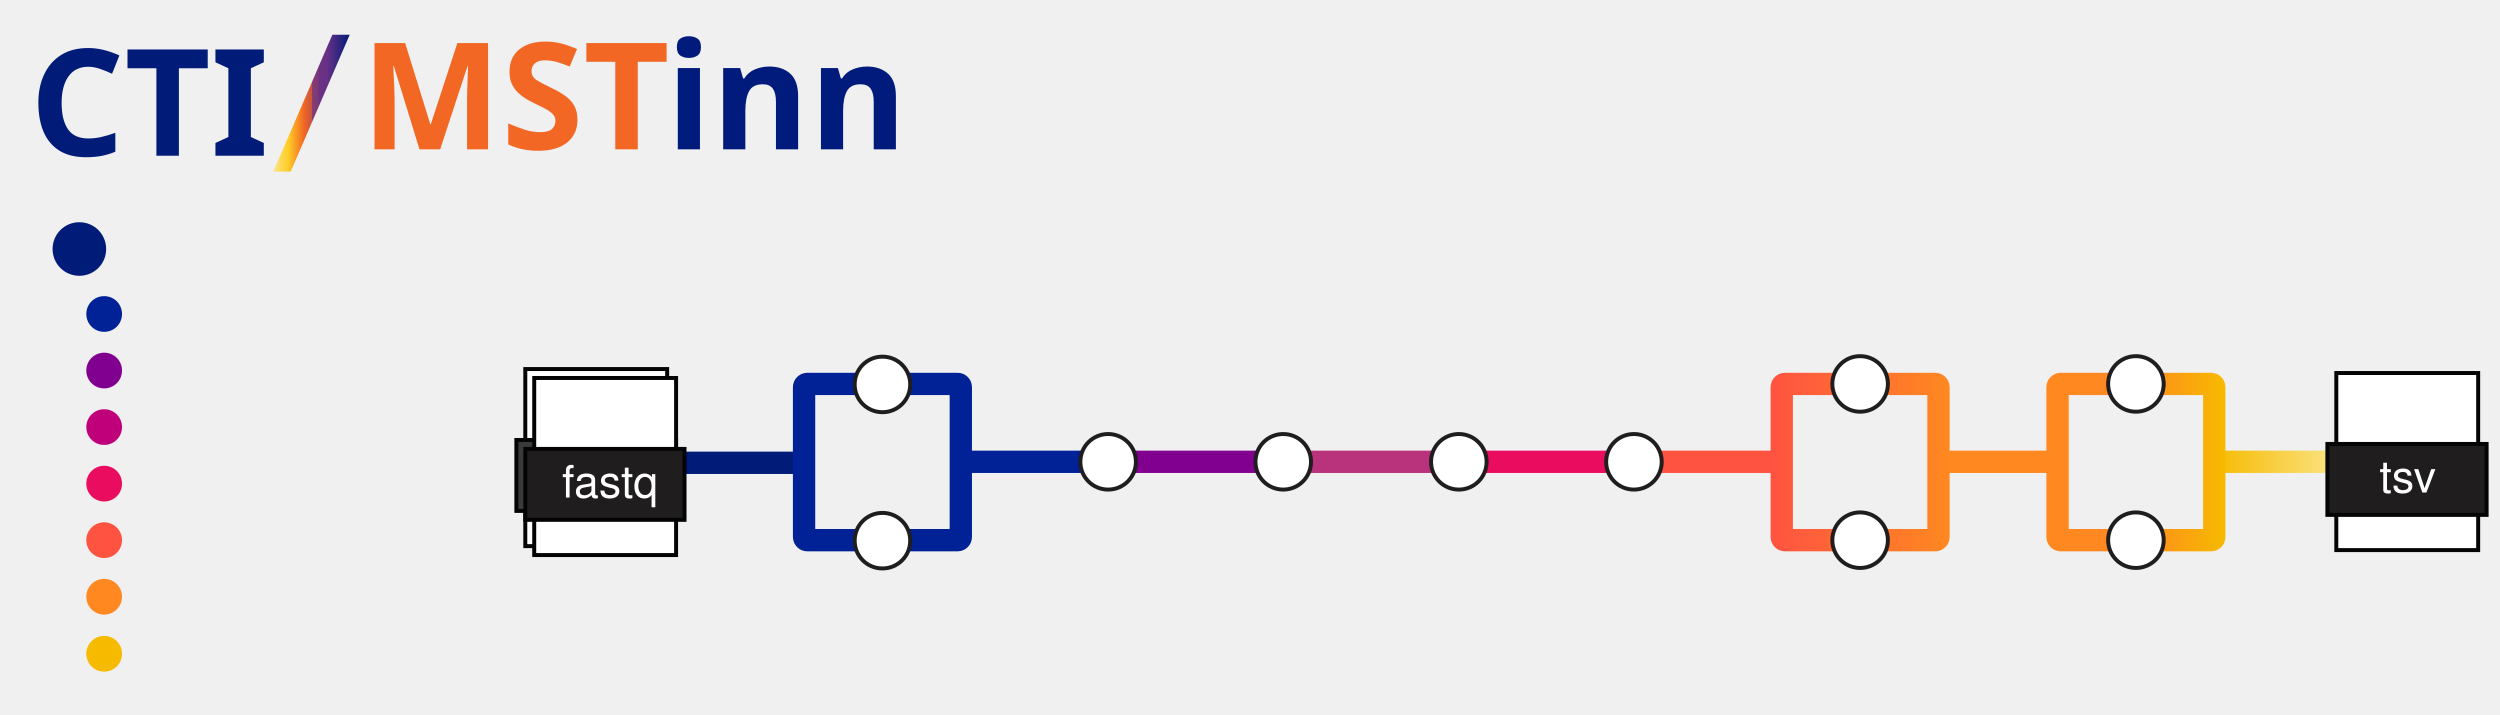
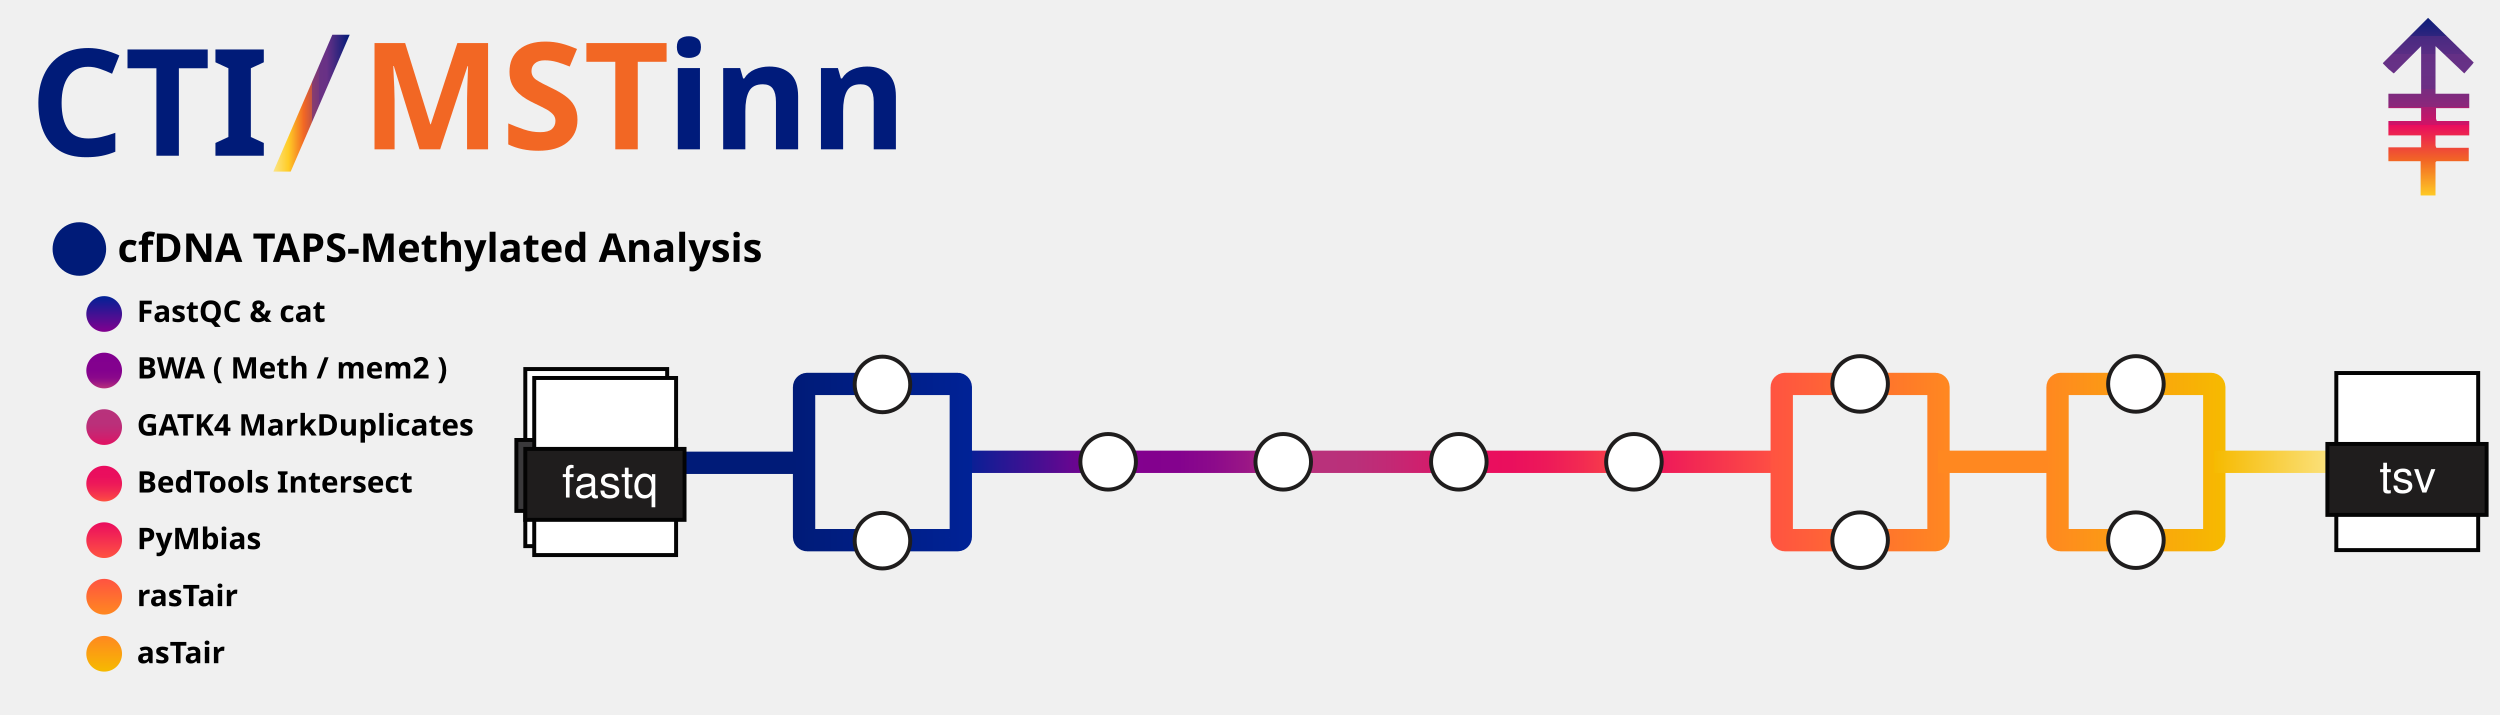
<svg xmlns="http://www.w3.org/2000/svg" id="Layer_1" version="1.1" viewBox="0 0 504 144">
  <defs>
    <style>
      .st0 {
-         fill: #ff8820;
-       }
- 
-       .st1 {
-         fill: #002296;
-       }
- 
-       .st2 {
        stroke: #ff8820;
      }

-       .st2, .st3, .st4, .st5, .st6, .st7, .st8, .st9, .st10, .st11, .st12, .st13, .st14 {
+       .st0, .st1, .st2, .st3, .st4, .st5, .st6, .st7, .st8, .st9, .st10, .st11, .st12, .st13 {
        stroke-miterlimit: 28.4;
      }

-       .st2, .st3, .st5, .st6, .st7, .st8, .st9, .st10, .st11, .st12, .st13, .st14 {
+       .st0, .st2, .st3, .st4, .st5, .st6, .st7, .st8, .st9, .st10, .st11, .st12, .st13 {
        fill: none;
      }

-       .st2, .st3, .st5, .st6, .st9, .st10, .st11, .st12, .st13, .st14 {
+       .st0, .st2, .st3, .st4, .st5, .st6, .st7, .st8, .st9, .st12, .st13 {
        stroke-width: 4.5px;
      }

+       .st14 {
+         fill: url(#linear-gradient9);
+       }
+ 
      .st15 {
-         font-size: 6px;
+         font-size: 8px;
      }

      .st15, .st16, .st17, .st18, .st19, .st20, .st21, .st22, .st23, .st24 {
        isolation: isolate;
      }

-       .st15, .st16, .st19, .st20, .st25, .st23 {
-         fill: #f0f0f0;
-       }
- 
-       .st15, .st19, .st20, .st21, .st22, .st24 {
+       .st15, .st19, .st20, .st21, .st23, .st24 {
        font-family: MavenPro-Bold, 'Maven Pro';
        font-weight: 700;
      }

+       .st25 {
+         fill: url(#linear-gradient13);
+       }
+ 
      .st26 {
-         fill: url(#linear-gradient3);
+         fill: url(#linear-gradient12);
+       }
+ 
+       .st27 {
+         fill: url(#linear-gradient15);
+       }
+ 
+       .st28 {
+         fill: url(#linear-gradient16);
+       }
+ 
+       .st29 {
+         fill: url(#linear-gradient11);
+       }
+ 
+       .st30 {
+         fill: url(#linear-gradient10);
+       }
+ 
+       .st31 {
+         fill: url(#linear-gradient17);
+       }
+ 
+       .st32 {
+         fill: url(#linear-gradient14);
+       }
+ 
+       .st33, .st20 {
+         fill: #001b78;
+       }
+ 
+       .st1 {
+         stroke: #1f1d1d;
+       }
+ 
+       .st1, .st11, .st34, .st35, .st36 {
+         stroke-width: .8px;
+       }
+ 
+       .st1, .st34, .st17 {
+         fill: #fff;
+       }
+ 
+       .st2 {
+         stroke: url(#linear-gradient7);
      }

      .st3 {
-         stroke: #82008f;
-       }
- 
-       .st27, .st21 {
-         fill: #001b78;
+         stroke: url(#linear-gradient3);
      }

      .st4 {
-         stroke: #1f1d1d;
-       }
- 
-       .st4, .st8, .st28, .st29, .st30 {
-         stroke-width: .8px;
-       }
- 
-       .st4, .st28, .st17 {
-         fill: #fff;
+         stroke: url(#linear-gradient5);
      }

      .st5 {
+         stroke: url(#linear-gradient4);
+       }
+ 
+       .st6 {
+         stroke: url(#linear-gradient6);
+       }
+ 
+       .st7 {
+         stroke: url(#linear-gradient8);
+       }
+ 
+       .st8 {
        stroke: url(#linear-gradient2);
      }

-       .st6 {
+       .st9 {
        stroke: url(#linear-gradient1);
      }

-       .st31 {
-         fill: #c0007a;
-       }
- 
-       .st7 {
+       .st10 {
        stroke-width: .7px;
      }

-       .st7, .st8 {
+       .st10, .st11 {
        stroke: #469e4f;
      }

      .st16 {
        font-family: MavenPro-Regular, 'Maven Pro';
      }

-       .st16, .st17, .st19, .st23 {
+       .st16, .st17, .st19, .st22 {
        font-size: 9px;
      }

-       .st28, .st29, .st30 {
+       .st16, .st19, .st37, .st22 {
+         fill: #f0f0f0;
+       }
+ 
+       .st34, .st35, .st36 {
        stroke: #040404;
        stroke-miterlimit: 3;
      }

      .st17 {
        font-family: Helvetica, Helvetica;
      }

-       .st32 {
-         fill: #f6ba00;
-       }
- 
-       .st20 {
-         font-size: 8px;
-       }
- 
-       .st9 {
-         stroke: #b8327c;
-       }
- 
-       .st10 {
+       .st12 {
        stroke: #001b78;
      }

-       .st21, .st22, .st24 {
+       .st20, .st21, .st23 {
        font-size: 30px;
      }

-       .st33 {
-         fill: #82008f;
+       .st21 {
+         fill: #f26724;
      }

      .st22 {
-         fill: #f26724;
-       }
- 
-       .st34 {
-         fill: #ff5341;
-       }
- 
-       .st11 {
-         stroke: #ea0c5f;
-       }
- 
-       .st23 {
        font-family: MavenPro-SemiBold, 'Maven Pro';
        font-weight: 600;
      }

+       .st23 {
+         fill: #001b7b;
+       }
+ 
      .st24 {
-         fill: #001b7b;
-       }
- 
-       .st12 {
-         stroke: #ff5341;
-       }
- 
-       .st29 {
+         font-size: 6px;
+       }
+ 
+       .st35 {
        fill: #1f1d1d;
      }

      .st13 {
-         stroke: #002296;
-       }
- 
-       .st14 {
        stroke: url(#linear-gradient);
      }

-       .st35 {
-         fill: #ea0c5f;
-       }
- 
-       .st30 {
+       .st36 {
        fill: #3a393b;
      }
    </style>
-     <linearGradient id="linear-gradient" x1="446.3" y1="50.9" x2="471.7" y2="50.9" gradientTransform="translate(0 144) scale(1 -1)" gradientUnits="userSpaceOnUse">
+     <linearGradient id="linear-gradient" x1="329.4" y1="52.9" x2="359.2" y2="52.9" gradientTransform="translate(0 146) scale(1 -1)" gradientUnits="userSpaceOnUse">
+       <stop offset="0" stop-color="#ea0c5f" />
+       <stop offset="1" stop-color="#ff5341" />
+     </linearGradient>
+     <linearGradient id="linear-gradient1" x1="356.9" y1="523.2" x2="393" y2="523.2" gradientTransform="translate(0 -430)" gradientUnits="userSpaceOnUse">
+       <stop offset="0" stop-color="#ff5341" />
+       <stop offset="1" stop-color="#ff8820" />
+     </linearGradient>
+     <linearGradient id="linear-gradient2" x1="412.5" y1="523.2" x2="448.6" y2="523.2" gradientTransform="translate(0 -430)" gradientUnits="userSpaceOnUse">
+       <stop offset="0" stop-color="#ff8820" />
+       <stop offset="1" stop-color="#f6ba00" />
+     </linearGradient>
+     <linearGradient id="linear-gradient3" x1="446.3" y1="523.1" x2="471.7" y2="523.1" gradientTransform="translate(0 -430)" gradientUnits="userSpaceOnUse">
      <stop offset="0" stop-color="#f6ba00" />
      <stop offset="1" stop-color="#fbe588" />
    </linearGradient>
-     <linearGradient id="linear-gradient1" x1="412.5" y1="50.8" x2="448.6" y2="50.8" gradientTransform="translate(0 144) scale(1 -1)" gradientUnits="userSpaceOnUse">
-       <stop offset="0" stop-color="#ff8820" />
-       <stop offset=".5" stop-color="#ff8820" />
-       <stop offset="1" stop-color="#f6ba00" />
-     </linearGradient>
-     <linearGradient id="linear-gradient2" x1="356.9" y1="50.8" x2="393" y2="50.8" gradientTransform="translate(0 144) scale(1 -1)" gradientUnits="userSpaceOnUse">
-       <stop offset="0" stop-color="#ff5341" />
-       <stop offset="1" stop-color="#ff8820" />
-     </linearGradient>
-     <linearGradient id="linear-gradient3" x1="55.1" y1="-219.2" x2="70.5" y2="-219.2" gradientTransform="translate(0 240)" gradientUnits="userSpaceOnUse">
+     <linearGradient id="linear-gradient4" x1="294" y1="52.9" x2="329.4" y2="52.9" gradientTransform="translate(0 146) scale(1 -1)" gradientUnits="userSpaceOnUse">
+       <stop offset="0" stop-color="#ea0c5f" />
+       <stop offset=".3" stop-color="#ea0f5d" />
+       <stop offset=".5" stop-color="#ed1959" />
+       <stop offset=".7" stop-color="#f22a52" />
+       <stop offset=".9" stop-color="#f94148" />
+       <stop offset="1" stop-color="#ff5341" />
+     </linearGradient>
+     <linearGradient id="linear-gradient5" x1="258.9" y1="52.9" x2="294.1" y2="52.9" gradientTransform="translate(0 146) scale(1 -1)" gradientUnits="userSpaceOnUse">
+       <stop offset="0" stop-color="#b8327c" />
+       <stop offset=".4" stop-color="#ba307a" />
+       <stop offset=".6" stop-color="#c22975" />
+       <stop offset=".8" stop-color="#d01f6d" />
+       <stop offset="1" stop-color="#e41062" />
+       <stop offset="1" stop-color="#ea0c5f" />
+     </linearGradient>
+     <linearGradient id="linear-gradient6" x1="223.4" y1="52.9" x2="258.8" y2="52.9" gradientTransform="translate(0 146) scale(1 -1)" gradientUnits="userSpaceOnUse">
+       <stop offset="0" stop-color="#82008f" />
+       <stop offset=".4" stop-color="#84028e" />
+       <stop offset=".6" stop-color="#8c0a8b" />
+       <stop offset=".8" stop-color="#9b1786" />
+       <stop offset=".9" stop-color="#af297f" />
+       <stop offset="1" stop-color="#b8327c" />
+     </linearGradient>
+     <linearGradient id="linear-gradient7" x1="193.6" y1="52.9" x2="223.4" y2="52.9" gradientTransform="translate(0 146) scale(1 -1)" gradientUnits="userSpaceOnUse">
+       <stop offset="0" stop-color="#002296" />
+       <stop offset=".4" stop-color="#361393" />
+       <stop offset=".8" stop-color="#6c0590" />
+       <stop offset="1" stop-color="#82008f" />
+     </linearGradient>
+     <linearGradient id="linear-gradient8" x1="159.8" y1="52.8" x2="195.9" y2="52.8" gradientTransform="translate(0 146) scale(1 -1)" gradientUnits="userSpaceOnUse">
+       <stop offset="0" stop-color="#001b78" />
+       <stop offset="1" stop-color="#002296" />
+     </linearGradient>
+     <linearGradient id="linear-gradient9" x1="55.1" y1="151.2" x2="70.5" y2="151.2" gradientTransform="translate(0 172) scale(1 -1)" gradientUnits="userSpaceOnUse">
      <stop offset="0" stop-color="#fff" />
      <stop offset="0" stop-color="#fbe588" />
      <stop offset=".2" stop-color="#ffcc25" />
      <stop offset=".4" stop-color="#f26724" />
      <stop offset=".5" stop-color="#c85641" />
      <stop offset=".5" stop-color="#a5495a" />
      <stop offset=".5" stop-color="#8a3e6d" />
      <stop offset=".6" stop-color="#77367b" />
      <stop offset=".6" stop-color="#6b3283" />
      <stop offset=".7" stop-color="#683186" />
      <stop offset="1" stop-color="#001b78" />
    </linearGradient>
+     <linearGradient id="linear-gradient10" x1="21" y1="74.9" x2="21" y2="67.7" gradientTransform="translate(0 146) scale(1 -1)" gradientUnits="userSpaceOnUse">
+       <stop offset="0" stop-color="#82008f" />
+       <stop offset=".5" stop-color="#83018e" />
+       <stop offset=".7" stop-color="#8a088b" />
+       <stop offset=".8" stop-color="#961287" />
+       <stop offset=".9" stop-color="#a72281" />
+       <stop offset="1" stop-color="#b8327c" />
+     </linearGradient>
+     <linearGradient id="linear-gradient11" x1="21" y1="79.1" x2="21" y2="86.3" gradientTransform="translate(0 146) scale(1 -1)" gradientUnits="userSpaceOnUse">
+       <stop offset="0" stop-color="#82008f" />
+       <stop offset="1" stop-color="#002296" />
+     </linearGradient>
+     <linearGradient id="linear-gradient12" x1="21" y1="63.5" x2="21" y2="56.3" gradientTransform="translate(0 146) scale(1 -1)" gradientUnits="userSpaceOnUse">
+       <stop offset="0" stop-color="#b8327c" />
+       <stop offset=".4" stop-color="#ba307a" />
+       <stop offset=".6" stop-color="#c22975" />
+       <stop offset=".8" stop-color="#d01f6d" />
+       <stop offset="1" stop-color="#e41062" />
+       <stop offset="1" stop-color="#ea0c5f" />
+     </linearGradient>
+     <linearGradient id="linear-gradient13" x1="21" y1="52.1" x2="21" y2="44.9" gradientTransform="translate(0 146) scale(1 -1)" gradientUnits="userSpaceOnUse">
+       <stop offset="0" stop-color="#ea0c5f" />
+       <stop offset=".3" stop-color="#ea0f5d" />
+       <stop offset=".5" stop-color="#ed1959" />
+       <stop offset=".7" stop-color="#f22a52" />
+       <stop offset=".9" stop-color="#f94148" />
+       <stop offset="1" stop-color="#ff5341" />
+     </linearGradient>
+     <linearGradient id="linear-gradient14" x1="21" y1="40.7" x2="21" y2="33.5" gradientTransform="translate(0 146) scale(1 -1)" gradientUnits="userSpaceOnUse">
+       <stop offset="0" stop-color="#ea0c5f" />
+       <stop offset="1" stop-color="#ff5341" />
+     </linearGradient>
+     <linearGradient id="linear-gradient15" x1="21" y1="29.3" x2="21" y2="22.1" gradientTransform="translate(0 146) scale(1 -1)" gradientUnits="userSpaceOnUse">
+       <stop offset="0" stop-color="#ff5341" />
+       <stop offset="1" stop-color="#ff8820" />
+     </linearGradient>
+     <linearGradient id="linear-gradient16" x1="21" y1="17.8" x2="21" y2="10.6" gradientTransform="translate(0 146) scale(1 -1)" gradientUnits="userSpaceOnUse">
+       <stop offset="0" stop-color="#ff8820" />
+       <stop offset="1" stop-color="#f6ba00" />
+     </linearGradient>
+     <linearGradient id="linear-gradient17" x1="489.6" y1="251.6" x2="489.6" y2="215.6" gradientTransform="translate(0 -212)" gradientUnits="userSpaceOnUse">
+       <stop offset="0" stop-color="#fff" />
+       <stop offset="0" stop-color="#fbe588" />
+       <stop offset="0" stop-color="#ffcc25" />
+       <stop offset=".2" stop-color="#f26724" />
+       <stop offset=".4" stop-color="#ea0c5f" />
+       <stop offset=".4" stop-color="#d01366" />
+       <stop offset=".5" stop-color="#ab1d71" />
+       <stop offset=".5" stop-color="#8d267a" />
+       <stop offset=".6" stop-color="#782c80" />
+       <stop offset=".6" stop-color="#6c2f84" />
+       <stop offset=".7" stop-color="#683186" />
+       <stop offset=".8" stop-color="#643085" />
+       <stop offset=".8" stop-color="#592d84" />
+       <stop offset=".9" stop-color="#472a81" />
+       <stop offset=".9" stop-color="#2d247e" />
+       <stop offset="1" stop-color="#0c1d79" />
+       <stop offset="1" stop-color="#001b78" />
+     </linearGradient>
  </defs>
-   <path id="rect1" class="st33" d="M21,71.1h0c2,0,3.6,1.6,3.6,3.6h0c0,2-1.6,3.6-3.6,3.6h0c-2,0-3.6-1.6-3.6-3.6h0c0-2,1.6-3.6,3.6-3.6Z" />
-   <g id="text1" class="st18">
-     <g class="st18">
-       <g class="st18">
-         <g class="st18">
-           <g class="st18">
-             <text class="st15" transform="translate(27.6 76.3)">
-               <tspan x="0" y="0">BWA ( Meth / mem2 )</tspan>
-             </text>
-           </g>
-         </g>
-       </g>
-     </g>
-   </g>
-   <path id="rect2" class="st1" d="M21,59.7h0c2,0,3.6,1.6,3.6,3.6h0c0,2-1.6,3.6-3.6,3.6h0c-2,0-3.6-1.6-3.6-3.6h0c0-2,1.6-3.6,3.6-3.6Z" />
-   <g id="text2" class="st18">
-     <g class="st18">
-       <g class="st18">
-         <g class="st18">
-           <g class="st18">
-             <text class="st15" transform="translate(27.6 64.9)">
-               <tspan x="0" y="0">FastQC &amp; cat</tspan>
-             </text>
-           </g>
-         </g>
-       </g>
-     </g>
-   </g>
-   <path id="rect3" class="st27" d="M16,44.8h0c3,0,5.4,2.4,5.4,5.4h0c0,3-2.4,5.4-5.4,5.4h0c-3,0-5.4-2.4-5.4-5.4h0c0-3,2.4-5.4,5.4-5.4Z" />
-   <g id="text3" class="st18">
-     <g class="st18">
-       <g class="st18">
-         <g class="st18">
-           <g class="st18">
-             <text class="st20" transform="translate(23.7 52.8)">
-               <tspan x="0" y="0">cfDNA TAPS-Methylated Analysis</tspan>
-             </text>
-           </g>
-         </g>
-       </g>
-     </g>
-   </g>
-   <path id="rect4" class="st31" d="M21,82.5h0c2,0,3.6,1.6,3.6,3.6h0c0,2-1.6,3.6-3.6,3.6h0c-2,0-3.6-1.6-3.6-3.6h0c0-2,1.6-3.6,3.6-3.6Z" />
-   <g id="text4" class="st18">
-     <g class="st18">
-       <g class="st18">
-         <g class="st18">
-           <g class="st18">
-             <text class="st15" transform="translate(27.6 133.7)">
-               <tspan x="0" y="0">asTair</tspan>
-             </text>
-           </g>
-         </g>
-       </g>
-     </g>
-   </g>
-   <path id="rect5" class="st35" d="M21,93.9h0c2,0,3.6,1.6,3.6,3.6h0c0,2-1.6,3.6-3.6,3.6h0c-2,0-3.6-1.6-3.6-3.6h0c0-2,1.6-3.6,3.6-3.6Z" />
-   <g id="text5" class="st18">
-     <g class="st18">
-       <g class="st18">
-         <g class="st18">
-           <g class="st18">
-             <text class="st15" transform="translate(27.6 122.2)">
-               <tspan x="0" y="0">rasTair</tspan>
-             </text>
-           </g>
-         </g>
-       </g>
-     </g>
-   </g>
-   <path id="rect6" class="st34" d="M21,105.3h0c2,0,3.6,1.6,3.6,3.6h0c0,2-1.6,3.6-3.6,3.6h0c-2,0-3.6-1.6-3.6-3.6h0c0-2,1.6-3.6,3.6-3.6Z" />
-   <path id="rect7" class="st0" d="M21,116.7h0c2,0,3.6,1.6,3.6,3.6h0c0,2-1.6,3.6-3.6,3.6h0c-2,0-3.6-1.6-3.6-3.6h0c0-2,1.6-3.6,3.6-3.6Z" />
-   <path id="rect8" class="st32" d="M21,128.2h0c2,0,3.6,1.6,3.6,3.6h0c0,2-1.6,3.6-3.6,3.6h0c-2,0-3.6-1.6-3.6-3.6h0c0-2,1.6-3.6,3.6-3.6h0Z" />
-   <g id="text8" class="st18">
-     <g class="st18">
-       <g class="st18">
-         <g class="st18">
-           <g class="st18">
-             <text class="st15" transform="translate(27.6 110.7)">
-               <tspan x="0" y="0">PyMbias</tspan>
-             </text>
-           </g>
-         </g>
-       </g>
-     </g>
-   </g>
-   <g id="text9" class="st18">
-     <g class="st18">
-       <g class="st18">
-         <g class="st18">
-           <g class="st18">
-             <text class="st15" transform="translate(27.6 99.3)">
-               <tspan x="0" y="0">BedTools Intersect</tspan>
-             </text>
-           </g>
-         </g>
-       </g>
-     </g>
-   </g>
-   <g id="text10" class="st18">
-     <g class="st18">
-       <g class="st18">
-         <g class="st18">
-           <g class="st18">
-             <text class="st15" transform="translate(27.6 87.8)">
-               <tspan x="0" y="0">GATK4 MarkDuplicates</tspan>
-             </text>
-           </g>
-         </g>
-       </g>
-     </g>
-   </g>
-   <path id="path1-5" class="st7" d="M470.5,92.6h-24v14.6h-31.6v-14.7h-24.1v14.8h-31.6v-14.8h-165.5v14.7h-31.6s0-14.8,0-14.7h-23.8" />
-   <path id="path1" class="st8" d="M470.5,92.6h-24v-15.5h-31.6v15.5h-24.1v-15.6h-31.6v15.5h-165.5v-15.5h-31.6s0,15.7,0,15.5h-23.8" />
-   <path id="path2" class="st13" d="M223.4,93.1h-29.8,29.8Z" />
-   <path id="path3" class="st11" d="M329.4,93.1h-35.4,35.4Z" />
-   <path id="path4" class="st12" d="M359.2,93.1h-29.8,29.8Z" />
-   <path id="path5" class="st2" d="M414.8,93.1h-24.1,24.1Z" />
-   <path id="path6" class="st10" d="M162.2,93.3h-25.9,25.9Z" />
-   <path id="path7" class="st3" d="M258.8,93.1h-35.4,35.4Z" />
-   <path id="path8" class="st13" d="M162.7,77.4h30.4c.3,0,.6.3.6.6v30.3c0,.3-.3.6-.6.6h-30.4c-.3,0-.6-.3-.6-.6v-30.3c0-.3.3-.6.6-.6Z" />
-   <path id="path9" class="st14" d="M471.7,93.1h-25.4,25.4Z" />
-   <path id="path10" class="st6" d="M415.4,77.4h30.4c.3,0,.6.3.6.6v30.3c0,.3-.3.6-.6.6h-30.4c-.3,0-.6-.3-.6-.6v-30.3c0-.3.3-.6.6-.6h0Z" />
+   <path id="path1-5" class="st10" d="M470.5,92.6h-24v14.6h-31.6v-14.7h-24.1v14.8h-31.6v-14.8h-165.5v14.7h-31.6s0-14.8,0-14.7h-23.8" />
+   <path id="path1" class="st11" d="M470.5,92.6h-24v-15.5h-31.6v15.5h-24.1v-15.6h-31.6v15.5h-165.5v-15.5h-31.6s0,15.7,0,15.5h-23.8" />
+   <path id="path4" class="st13" d="M359.2,93.1h-29.8,29.8Z" />
+   <path id="path27" class="st9" d="M359.8,77.4h30.4c.3,0,.6.3.6.6v30.3c0,.3-.3.6-.6.6h-30.4c-.3,0-.6-.3-.6-.6v-30.3c0-.3.3-.6.6-.6h0Z" />
+   <path id="path5" class="st0" d="M414.8,93.1h-24.1,24.1Z" />
+   <path id="path10" class="st8" d="M415.4,77.4h30.4c.3,0,.6.3.6.6v30.3c0,.3-.3.6-.6.6h-30.4c-.3,0-.6-.3-.6-.6v-30.3c0-.3.3-.6.6-.6h0Z" />
+   <path id="path9" class="st3" d="M471.7,93.1h-25.4,25.4Z" />
+   <path id="path3" class="st5" d="M329.4,93.1h-35.4,35.4Z" />
+   <path id="path42" class="st4" d="M294.1,93.1h-35.2,35.2Z" />
+   <path id="path7" class="st6" d="M258.8,93.1h-35.4,35.4Z" />
+   <path id="path2" class="st2" d="M223.4,93.1h-29.8,29.8Z" />
+   <path id="path6" class="st12" d="M162.2,93.3h-25.9,25.9Z" />
+   <path id="path8" class="st7" d="M162.7,77.4h30.4c.3,0,.6.3.6.6v30.3c0,.3-.3.6-.6.6h-30.4c-.3,0-.6-.3-.6-.6v-30.3c0-.3.3-.6.6-.6Z" />
  <g id="text10-2" class="st18">
    <g id="g2" class="st18">
      <g id="text1-3" class="st18">
        <g class="st18">
          <g class="st18">
            <g class="st18">
              <g class="st18">
-                 <text class="st23" transform="translate(162.8 65.6)">
-                   <tspan x="0" y="0">FastQC</tspan>
-                 </text>
+                 <g class="st18">
+                   <g class="st18">
+                     <g class="st18">
+                       <text class="st22" transform="translate(162.8 65.6)">
+                         <tspan x="0" y="0">FastQC</tspan>
+                       </text>
+                     </g>
+                   </g>
+                 </g>
              </g>
            </g>
          </g>
        </g>
      </g>
    </g>
  </g>
  <g id="text14" class="st18">
    <g id="g3" class="st18">
      <g id="text2-9" class="st18">
        <g class="st18">
          <g class="st18">
            <g class="st18">
              <g class="st18">
-                 <text class="st23" transform="translate(274.7 69.8)">
-                   <tspan x="0" y="0">BedTools</tspan>
-                 </text>
+                 <g class="st18">
+                   <g class="st18">
+                     <g class="st18">
+                       <text class="st22" transform="translate(274.7 69.8)">
+                         <tspan x="0" y="0">BedTools</tspan>
+                       </text>
+                     </g>
+                   </g>
+                 </g>
              </g>
            </g>
          </g>
        </g>
      </g>
    </g>
    <g id="g4" class="st18">
      <g id="text3-0" class="st18">
        <g class="st18">
          <g class="st18">
            <g class="st18">
              <g class="st18">
-                 <text class="st16" transform="translate(276.3 80.6)">
-                   <tspan x="0" y="0">intersect</tspan>
-                 </text>
+                 <g class="st18">
+                   <g class="st18">
+                     <g class="st18">
+                       <text class="st16" transform="translate(276.3 80.6)">
+                         <tspan x="0" y="0">intersect</tspan>
+                       </text>
+                     </g>
+                   </g>
+                 </g>
              </g>
            </g>
          </g>
        </g>
      </g>
    </g>
  </g>
  <g id="text19" class="st18">
    <g id="g7" class="st18">
      <g id="text6" class="st18">
        <g class="st18">
          <g class="st18">
            <g class="st18">
              <g class="st18">
-                 <text class="st23" transform="translate(360.1 65.6)">
-                   <tspan x="0" y="0">rasTair</tspan>
-                 </text>
+                 <g class="st18">
+                   <g class="st18">
+                     <g class="st18">
+                       <text class="st22" transform="translate(360.1 65.6)">
+                         <tspan x="0" y="0">rasTair</tspan>
+                       </text>
+                     </g>
+                   </g>
+                 </g>
              </g>
            </g>
          </g>
        </g>
      </g>
    </g>
  </g>
  <g id="text20" class="st18">
    <g id="g8" class="st18">
      <g id="text7" class="st18">
        <g class="st18">
          <g class="st18">
            <g class="st18">
              <g class="st18">
-                 <text class="st23" transform="translate(171.3 125.4)">
-                   <tspan x="0" y="0">cat</tspan>
-                 </text>
-               </g>
-             </g>
-           </g>
-         </g>
-       </g>
-     </g>
-   </g>
-   <g id="g24">
-     <g id="g23">
-       <rect id="rect20" class="st28" x="105.9" y="74.4" width="28.6" height="35.7" />
-       <rect id="rect21" class="st30" x="104.1" y="88.7" width="32.2" height="14.3" />
-       <rect id="rect22" class="st28" x="107.7" y="76.2" width="28.6" height="35.7" />
-       <rect id="rect23" class="st29" x="105.9" y="90.5" width="32.1" height="14.3" />
-     </g>
-     <g id="text23" class="st18">
-       <g id="g9" class="st18">
-         <g id="text8-9" class="st18">
-           <g class="st18">
-             <g class="st18">
-               <g class="st18">
-                 <g class="st18">
-                   <text class="st17" transform="translate(113.3 100.3)">
-                     <tspan x="0" y="0">fastq</tspan>
-                   </text>
-                 </g>
-               </g>
-             </g>
-           </g>
-         </g>
-       </g>
-     </g>
-   </g>
-   <path id="path27" class="st5" d="M359.8,77.4h30.4c.3,0,.6.3.6.6v30.3c0,.3-.3.6-.6.6h-30.4c-.3,0-.6-.3-.6-.6v-30.3c0-.3.3-.6.6-.6h0Z" />
+                 <g class="st18">
+                   <g class="st18">
+                     <g class="st18">
+                       <text class="st22" transform="translate(171.3 125.4)">
+                         <tspan x="0" y="0">cat</tspan>
+                       </text>
+                     </g>
+                   </g>
+                 </g>
+               </g>
+             </g>
+           </g>
+         </g>
+       </g>
+     </g>
+   </g>
  <g id="text32" class="st18">
    <g id="g10" class="st18">
      <g id="text9-6" class="st18">
        <g class="st18">
          <g class="st18">
            <g class="st18">
              <g class="st18">
-                 <text class="st23" transform="translate(360.1 125.4)">
-                   <tspan x="0" y="0">rasTair</tspan>
-                 </text>
+                 <g class="st18">
+                   <g class="st18">
+                     <g class="st18">
+                       <text class="st22" transform="translate(360.1 125.4)">
+                         <tspan x="0" y="0">rasTair</tspan>
+                       </text>
+                     </g>
+                   </g>
+                 </g>
              </g>
            </g>
          </g>
        </g>
      </g>
    </g>
    <g id="g11" class="st18">
      <g id="text11" class="st18">
        <g class="st18">
          <g class="st18">
            <g class="st18">
              <g class="st18">
-                 <text class="st16" transform="translate(357.2 136.2)">
-                   <tspan x="0" y="0">intersect</tspan>
-                 </text>
+                 <g class="st18">
+                   <g class="st18">
+                     <g class="st18">
+                       <text class="st16" transform="translate(357.2 136.2)">
+                         <tspan x="0" y="0">intersect</tspan>
+                       </text>
+                     </g>
+                   </g>
+                 </g>
              </g>
            </g>
          </g>
        </g>
      </g>
    </g>
  </g>
  <g id="text33" class="st18">
    <g id="g12" class="st18">
      <g id="text12" class="st18">
        <g class="st18">
          <g class="st18">
            <g class="st18">
              <g class="st18">
-                 <text class="st23" transform="translate(417.6 65.6)">
-                   <tspan x="0" y="0">asTair</tspan>
-                 </text>
+                 <g class="st18">
+                   <g class="st18">
+                     <g class="st18">
+                       <text class="st22" transform="translate(417.6 65.6)">
+                         <tspan x="0" y="0">asTair</tspan>
+                       </text>
+                     </g>
+                   </g>
+                 </g>
              </g>
            </g>
          </g>
        </g>
      </g>
    </g>
  </g>
  <g id="text37" class="st18">
    <g id="g13" class="st18">
      <g id="text13" class="st18">
        <g class="st18">
          <g class="st18">
            <g class="st18">
              <g class="st18">
-                 <text class="st23" transform="translate(417.6 125.4)">
-                   <tspan x="0" y="0">asTair</tspan>
-                 </text>
+                 <g class="st18">
+                   <g class="st18">
+                     <g class="st18">
+                       <text class="st22" transform="translate(417.6 125.4)">
+                         <tspan x="0" y="0">asTair</tspan>
+                       </text>
+                     </g>
+                   </g>
+                 </g>
              </g>
            </g>
          </g>
        </g>
      </g>
    </g>
    <g id="g15" class="st18">
      <g id="text15" class="st18">
        <g class="st18">
          <g class="st18">
            <g class="st18">
              <g class="st18">
-                 <text class="st16" transform="translate(412.8 136.2)">
-                   <tspan x="0" y="0">intersect</tspan>
-                 </text>
-               </g>
-             </g>
-           </g>
-         </g>
-       </g>
-     </g>
-   </g>
-   <g>
-     <rect id="rect39" class="st28" x="471" y="75.2" width="28.6" height="35.7" />
-     <rect id="rect40" class="st29" x="469.2" y="89.5" width="32.1" height="14.3" />
-     <g id="text40" class="st18">
-       <g id="g16" class="st18">
-         <g id="text16" class="st18">
-           <g class="st18">
-             <g class="st18">
-               <g class="st18">
-                 <g class="st18">
-                   <text class="st17" transform="translate(479.7 99.3)">
-                     <tspan x="0" y="0">tsv</tspan>
-                   </text>
+                 <g class="st18">
+                   <g class="st18">
+                     <g class="st18">
+                       <text class="st16" transform="translate(412.8 136.2)">
+                         <tspan x="0" y="0">intersect</tspan>
+                       </text>
+                     </g>
+                   </g>
                </g>
              </g>
            </g>
          </g>
        </g>
      </g>
    </g>
  </g>
  <g id="text42" class="st18">
    <g id="g17" class="st18">
      <g id="text17" class="st18">
        <g class="st18">
          <g class="st18">
            <g class="st18">
              <g class="st18">
-                 <text class="st23" transform="translate(311.6 114.5)">
-                   <tspan x="0" y="0">PyMbias</tspan>
-                 </text>
-               </g>
-             </g>
-           </g>
-         </g>
-       </g>
-     </g>
-   </g>
-   <path id="path42" class="st9" d="M294.1,93.1h-35.2,35.2Z" />
+                 <g class="st18">
+                   <g class="st18">
+                     <g class="st18">
+                       <text class="st22" transform="translate(311.6 114.5)">
+                         <tspan x="0" y="0">PyMbias</tspan>
+                       </text>
+                     </g>
+                   </g>
+                 </g>
+               </g>
+             </g>
+           </g>
+         </g>
+       </g>
+     </g>
+   </g>
  <g id="text47" class="st18">
    <g id="g21" class="st18">
      <g id="text21" class="st18">
        <g class="st18">
          <g class="st18">
            <g class="st18">
              <g class="st18">
-                 <text class="st23" transform="translate(244.3 114.5)">
-                   <tspan x="0" y="0">GATK4</tspan>
-                 </text>
+                 <g class="st18">
+                   <g class="st18">
+                     <g class="st18">
+                       <text class="st22" transform="translate(244.3 114.5)">
+                         <tspan x="0" y="0">GATK4</tspan>
+                       </text>
+                     </g>
+                   </g>
+                 </g>
              </g>
            </g>
          </g>
        </g>
      </g>
    </g>
    <g id="g22" class="st18">
      <g id="text22" class="st18">
        <g class="st18">
          <g class="st18">
            <g class="st18">
              <g class="st18">
-                 <text class="st16" transform="translate(227.7 125.3)">
-                   <tspan x="0" y="0">MarkDuplicates</tspan>
-                 </text>
-               </g>
-             </g>
-           </g>
-         </g>
-       </g>
-     </g>
-   </g>
-   <circle id="circle61" class="st25" cx=".2" cy=".9" r="3.4">
+                 <g class="st18">
+                   <g class="st18">
+                     <g class="st18">
+                       <text class="st16" transform="translate(227.7 125.3)">
+                         <tspan x="0" y="0">MarkDuplicates</tspan>
+                       </text>
+                     </g>
+                   </g>
+                 </g>
+               </g>
+             </g>
+           </g>
+         </g>
+       </g>
+     </g>
+   </g>
+   <circle id="circle61" class="st37" cx=".2" cy=".9" r="3.4">
    <animateMotion accumulate="none" additive="replace" begin="0s" calcMode="paced" dur="10s" fill="remove" keyPoints="1;0" keyTimes="0;1" repeatCount="indefinite" restart="always">
      <mpath href="#path1" />
    </animateMotion>
  </circle>
-   <circle id="circle62" class="st25" cx=".2" cy=".9" r="3.4">
+   <circle id="circle62" class="st37" cx=".2" cy=".9" r="3.4">
    <animateMotion accumulate="none" additive="replace" begin="0s" calcMode="paced" dur="10s" fill="remove" keyPoints="1;0" keyTimes="0;1" repeatCount="indefinite" restart="always">
      <mpath href="#path1-5" />
    </animateMotion>
  </circle>
  <g id="g6" class="st18">
    <g id="text4-6" class="st18">
      <g class="st18">
        <g class="st18">
          <g class="st18">
            <g class="st18">
-               <text class="st19" transform="translate(212.8 80.3)">
-                 <tspan x="0" y="0">BWA</tspan>
-               </text>
+               <g class="st18">
+                 <g class="st18">
+                   <g class="st18">
+                     <text class="st19" transform="translate(212.8 80.3)">
+                       <tspan x="0" y="0">BWA</tspan>
+                     </text>
+                   </g>
+                 </g>
+               </g>
            </g>
          </g>
        </g>
      </g>
    </g>
  </g>
  <g>
-     <polygon class="st26" points="70.5 7 58.6 34.6 55.1 34.6 67 7 70.5 7" />
-     <g class="st18">
-       <g class="st18">
-         <g class="st18">
-           <g class="st18">
-             <text class="st21" transform="translate(6 31.4)">
-               <tspan x="0" y="0">CTI</tspan>
-             </text>
-           </g>
-         </g>
-       </g>
-     </g>
-     <g class="st18">
-       <g class="st18">
-         <g class="st18">
-           <g class="st18">
-             <text class="st24" transform="translate(134.3 30.1)">
-               <tspan x="0" y="0">inn</tspan>
-             </text>
-           </g>
-         </g>
-       </g>
-     </g>
-     <g class="st18">
-       <g class="st18">
-         <g class="st18">
-           <g class="st18">
-             <g class="st18">
-               <text class="st22" transform="translate(72.8 30.1)">
-                 <tspan x="0" y="0">MST</tspan>
-               </text>
-             </g>
-           </g>
-         </g>
-       </g>
-     </g>
-   </g>
-   <path id="rect25" class="st4" d="M177.9,71.9h0c3.1,0,5.6,2.5,5.6,5.6h0c0,3.1-2.5,5.6-5.6,5.6h0c-3.1,0-5.6-2.5-5.6-5.6h0c0-3.1,2.5-5.6,5.6-5.6Z" />
-   <path id="rect24" class="st4" d="M177.9,103.4h0c3.1,0,5.6,2.5,5.6,5.6h0c0,3.1-2.5,5.6-5.6,5.6h0c-3.1,0-5.6-2.5-5.6-5.6h0c0-3.1,2.5-5.6,5.6-5.6Z" />
-   <path id="rect41" class="st4" d="M223.4,87.5h0c3.1,0,5.6,2.5,5.6,5.6h0c0,3.1-2.5,5.6-5.6,5.6h0c-3.1,0-5.6-2.5-5.6-5.6h0c0-3.1,2.5-5.6,5.6-5.6Z" />
-   <path id="rect43" class="st4" d="M258.7,87.5h0c3.1,0,5.6,2.5,5.6,5.6h0c0,3.1-2.5,5.6-5.6,5.6h0c-3.1,0-5.6-2.5-5.6-5.6h0c0-3.1,2.5-5.6,5.6-5.6Z" />
-   <path id="rect44" class="st4" d="M294.1,87.5h0c3.1,0,5.6,2.5,5.6,5.6h0c0,3.1-2.5,5.6-5.6,5.6h0c-3.1,0-5.6-2.5-5.6-5.6h0c0-3.1,2.5-5.6,5.6-5.6Z" />
-   <path id="rect42" class="st4" d="M329.4,87.5h0c3.1,0,5.6,2.5,5.6,5.6h0c0,3.1-2.5,5.6-5.6,5.6h0c-3.1,0-5.6-2.5-5.6-5.6h0c0-3.1,2.5-5.6,5.6-5.6Z" />
-   <path id="rect28" class="st4" d="M375,71.8h0c3.1,0,5.6,2.5,5.6,5.6h0c0,3.1-2.5,5.6-5.6,5.6h0c-3.1,0-5.6-2.5-5.6-5.6h0c0-3.1,2.5-5.6,5.6-5.6Z" />
-   <path id="rect26" class="st4" d="M430.6,71.8h0c3.1,0,5.6,2.5,5.6,5.6h0c0,3.1-2.5,5.6-5.6,5.6h0c-3.1,0-5.6-2.5-5.6-5.6h0c0-3.1,2.5-5.6,5.6-5.6Z" />
-   <path id="rect27" class="st4" d="M430.6,103.3h0c3.1,0,5.6,2.5,5.6,5.6h0c0,3.1-2.5,5.6-5.6,5.6h0c-3.1,0-5.6-2.5-5.6-5.6h0c0-3.1,2.5-5.6,5.6-5.6Z" />
-   <path id="rect29" class="st4" d="M375,103.3h0c3.1,0,5.6,2.5,5.6,5.6h0c0,3.1-2.5,5.6-5.6,5.6h0c-3.1,0-5.6-2.5-5.6-5.6h0c0-3.1,2.5-5.6,5.6-5.6Z" />
+     <polygon class="st14" points="70.5 7 58.6 34.6 55.1 34.6 67 7 70.5 7" />
+     <g class="st18">
+       <g class="st18">
+         <g class="st18">
+           <g class="st18">
+             <g class="st18">
+               <g class="st18">
+                 <g class="st18">
+                   <text class="st20" transform="translate(6 31.4)">
+                     <tspan x="0" y="0">CTI</tspan>
+                   </text>
+                 </g>
+               </g>
+             </g>
+           </g>
+         </g>
+       </g>
+     </g>
+     <g class="st18">
+       <g class="st18">
+         <g class="st18">
+           <g class="st18">
+             <g class="st18">
+               <g class="st18">
+                 <g class="st18">
+                   <text class="st23" transform="translate(134.3 30.1)">
+                     <tspan x="0" y="0">inn</tspan>
+                   </text>
+                 </g>
+               </g>
+             </g>
+           </g>
+         </g>
+       </g>
+     </g>
+     <g class="st18">
+       <g class="st18">
+         <g class="st18">
+           <g class="st18">
+             <g class="st18">
+               <g class="st18">
+                 <g class="st18">
+                   <g class="st18">
+                     <text class="st21" transform="translate(72.8 30.1)">
+                       <tspan x="0" y="0">MST</tspan>
+                     </text>
+                   </g>
+                 </g>
+               </g>
+             </g>
+           </g>
+         </g>
+       </g>
+     </g>
+   </g>
+   <path id="rect25" class="st1" d="M177.9,71.9h0c3.1,0,5.6,2.5,5.6,5.6h0c0,3.1-2.5,5.6-5.6,5.6h0c-3.1,0-5.6-2.5-5.6-5.6h0c0-3.1,2.5-5.6,5.6-5.6Z" />
+   <path id="rect24" class="st1" d="M177.9,103.4h0c3.1,0,5.6,2.5,5.6,5.6h0c0,3.1-2.5,5.6-5.6,5.6h0c-3.1,0-5.6-2.5-5.6-5.6h0c0-3.1,2.5-5.6,5.6-5.6Z" />
+   <path id="rect41" class="st1" d="M223.4,87.5h0c3.1,0,5.6,2.5,5.6,5.6h0c0,3.1-2.5,5.6-5.6,5.6h0c-3.1,0-5.6-2.5-5.6-5.6h0c0-3.1,2.5-5.6,5.6-5.6Z" />
+   <path id="rect43" class="st1" d="M258.7,87.5h0c3.1,0,5.6,2.5,5.6,5.6h0c0,3.1-2.5,5.6-5.6,5.6h0c-3.1,0-5.6-2.5-5.6-5.6h0c0-3.1,2.5-5.6,5.6-5.6Z" />
+   <path id="rect44" class="st1" d="M294.1,87.5h0c3.1,0,5.6,2.5,5.6,5.6h0c0,3.1-2.5,5.6-5.6,5.6h0c-3.1,0-5.6-2.5-5.6-5.6h0c0-3.1,2.5-5.6,5.6-5.6Z" />
+   <path id="rect42" class="st1" d="M329.4,87.5h0c3.1,0,5.6,2.5,5.6,5.6h0c0,3.1-2.5,5.6-5.6,5.6h0c-3.1,0-5.6-2.5-5.6-5.6h0c0-3.1,2.5-5.6,5.6-5.6Z" />
+   <path id="rect28" class="st1" d="M375,71.8h0c3.1,0,5.6,2.5,5.6,5.6h0c0,3.1-2.5,5.6-5.6,5.6h0c-3.1,0-5.6-2.5-5.6-5.6h0c0-3.1,2.5-5.6,5.6-5.6Z" />
+   <path id="rect26" class="st1" d="M430.6,71.8h0c3.1,0,5.6,2.5,5.6,5.6h0c0,3.1-2.5,5.6-5.6,5.6h0c-3.1,0-5.6-2.5-5.6-5.6h0c0-3.1,2.5-5.6,5.6-5.6Z" />
+   <path id="rect27" class="st1" d="M430.6,103.3h0c3.1,0,5.6,2.5,5.6,5.6h0c0,3.1-2.5,5.6-5.6,5.6h0c-3.1,0-5.6-2.5-5.6-5.6h0c0-3.1,2.5-5.6,5.6-5.6Z" />
+   <path id="rect29" class="st1" d="M375,103.3h0c3.1,0,5.6,2.5,5.6,5.6h0c0,3.1-2.5,5.6-5.6,5.6h0c-3.1,0-5.6-2.5-5.6-5.6h0c0-3.1,2.5-5.6,5.6-5.6Z" />
  <g>
-     <path class="st25" d="M186.8,30.6l3.3-8.7h.8l-3.4,8.7h-.8Z" />
-     <path class="st25" d="M191.8,25.9c0-.6,0-1.1,0-1.6h.9v.9h0c.3-.6.9-1.1,1.8-1.1s1.4.5,1.6,1.2h0c.2-.3.4-.6.6-.8.3-.3.7-.4,1.3-.4s1.9.5,1.9,2.5v3.4h-1v-3.3c0-1.1-.4-1.8-1.3-1.8s-1.1.4-1.2,1c0,.1,0,.3,0,.5v3.6h-1v-3.5c0-.9-.4-1.6-1.2-1.6s-1.1.5-1.3,1.1c0,.2,0,.3,0,.5v3.5h-1v-4.2Z" />
-     <path class="st25" d="M201.4,30.1v-.3c.8,0,.9-.1.9-1v-4c0-.9,0-.9-.9-1v-.3h2.7v.3c-.8,0-.9.1-.9,1v4c0,.9,0,.9.9,1v.3h-2.7Z" />
-     <path class="st25" d="M205.3,29c.3.2.9.4,1.4.4.8,0,1.1-.4,1.1-.9s-.3-.8-1.1-1.1c-1-.4-1.5-.9-1.5-1.6s.8-1.7,2-1.7,1.1.2,1.4.4l-.3.8c-.2-.1-.6-.3-1.2-.3s-1,.4-1,.8.3.7,1.1,1c1,.4,1.5.9,1.5,1.8s-.8,1.7-2.2,1.7-1.2-.2-1.6-.4l.3-.8Z" />
-     <path class="st25" d="M211.4,22.6v1.7h1.5v.8h-1.5v3.1c0,.7.2,1.1.8,1.1s.5,0,.6,0v.8c-.2,0-.5.1-.9.1s-.9-.2-1.1-.4c-.3-.3-.4-.8-.4-1.5v-3.2h-.9v-.8h.9v-1.4l1-.3Z" />
-     <path class="st25" d="M213.2,30.6l3.3-8.7h.8l-3.4,8.7h-.8Z" />
+     <path class="st37" d="M186.8,30.6l3.3-8.7h.8l-3.4,8.7h-.8,0Z" />
+     <path class="st37" d="M191.8,25.9v-1.6h.9v.9h0c.3-.6.9-1.1,1.8-1.1s1.4.5,1.6,1.2h0c.2-.3.4-.6.6-.8.3-.3.7-.4,1.3-.4s1.9.5,1.9,2.5v3.4h-1v-3.3c0-1.1-.4-1.8-1.3-1.8s-1.1.4-1.2,1v4.1h-1v-3.5c0-.9-.4-1.6-1.2-1.6s-1.1.5-1.3,1.1v4h-1v-4.2h-.1Z" />
+     <path class="st37" d="M201.4,30.1v-.3c.8,0,.9-.1.9-1v-4c0-.6-.3-.9-.9-1v-.3h2.7v.3c-.8,0-.9.1-.9,1v4c0,.6.3.9.9,1v.3h-2.7Z" />
+     <path class="st37" d="M205.3,29c.3.2.9.4,1.4.4.8,0,1.1-.4,1.1-.9s-.3-.8-1.1-1.1c-1-.4-1.5-.9-1.5-1.6s.8-1.7,2-1.7,1.1.2,1.4.4l-.3.8c-.2-.1-.6-.3-1.2-.3s-1,.4-1,.8.3.7,1.1,1c1,.4,1.5.9,1.5,1.8s-.8,1.7-2.2,1.7-1.2-.2-1.6-.4l.3-.8h.1Z" />
+     <path class="st37" d="M211.4,22.6v1.7h1.5v.8h-1.5v3.1c0,.7.2,1.1.8,1.1h.6v.8c-.2,0-.5.1-.9.1s-.9-.2-1.1-.4c-.3-.3-.4-.8-.4-1.5v-3.2h-.9v-.8h.9v-1.4l1-.3h0Z" />
+     <path class="st37" d="M213.2,30.6l3.3-8.7h.8l-3.4,8.7h-.8,0Z" />
+   </g>
+   <path id="rect1" class="st30" d="M21,71.1h0c2,0,3.6,1.6,3.6,3.6h0c0,2-1.6,3.6-3.6,3.6h0c-2,0-3.6-1.6-3.6-3.6h0c0-2,1.6-3.6,3.6-3.6Z" />
+   <g id="text1" class="st18">
+     <g class="st18">
+       <g class="st18">
+         <g class="st18">
+           <g class="st18">
+             <g class="st18">
+               <g class="st18">
+                 <g class="st18">
+                   <text class="st24" transform="translate(27.6 76.3)">
+                     <tspan x="0" y="0">BWA ( Meth / mem2 )</tspan>
+                   </text>
+                 </g>
+               </g>
+             </g>
+           </g>
+         </g>
+       </g>
+     </g>
+   </g>
+   <path id="rect2" class="st29" d="M21,59.7h0c2,0,3.6,1.6,3.6,3.6h0c0,2-1.6,3.6-3.6,3.6h0c-2,0-3.6-1.6-3.6-3.6h0c0-2,1.6-3.6,3.6-3.6Z" />
+   <g id="text2" class="st18">
+     <g class="st18">
+       <g class="st18">
+         <g class="st18">
+           <g class="st18">
+             <g class="st18">
+               <g class="st18">
+                 <g class="st18">
+                   <text class="st24" transform="translate(27.6 64.9)">
+                     <tspan x="0" y="0">FastQC &amp; cat</tspan>
+                   </text>
+                 </g>
+               </g>
+             </g>
+           </g>
+         </g>
+       </g>
+     </g>
+   </g>
+   <path id="rect3" class="st33" d="M16,44.8h0c3,0,5.4,2.4,5.4,5.4h0c0,3-2.4,5.4-5.4,5.4h0c-3,0-5.4-2.4-5.4-5.4h0c0-3,2.4-5.4,5.4-5.4Z" />
+   <g id="text3" class="st18">
+     <g class="st18">
+       <g class="st18">
+         <g class="st18">
+           <g class="st18">
+             <g class="st18">
+               <g class="st18">
+                 <g class="st18">
+                   <text class="st15" transform="translate(23.7 52.8)">
+                     <tspan x="0" y="0">cfDNA TAPS-Methylated Analysis</tspan>
+                   </text>
+                 </g>
+               </g>
+             </g>
+           </g>
+         </g>
+       </g>
+     </g>
+   </g>
+   <path id="rect4" class="st26" d="M21,82.5h0c2,0,3.6,1.6,3.6,3.6h0c0,2-1.6,3.6-3.6,3.6h0c-2,0-3.6-1.6-3.6-3.6h0c0-2,1.6-3.6,3.6-3.6Z" />
+   <g id="text4" class="st18">
+     <g class="st18">
+       <g class="st18">
+         <g class="st18">
+           <g class="st18">
+             <g class="st18">
+               <g class="st18">
+                 <g class="st18">
+                   <text class="st24" transform="translate(27.6 133.7)">
+                     <tspan x="0" y="0">asTair</tspan>
+                   </text>
+                 </g>
+               </g>
+             </g>
+           </g>
+         </g>
+       </g>
+     </g>
+   </g>
+   <path id="rect5" class="st25" d="M21,93.9h0c2,0,3.6,1.6,3.6,3.6h0c0,2-1.6,3.6-3.6,3.6h0c-2,0-3.6-1.6-3.6-3.6h0c0-2,1.6-3.6,3.6-3.6Z" />
+   <g id="text5" class="st18">
+     <g class="st18">
+       <g class="st18">
+         <g class="st18">
+           <g class="st18">
+             <g class="st18">
+               <g class="st18">
+                 <g class="st18">
+                   <text class="st24" transform="translate(27.6 122.2)">
+                     <tspan x="0" y="0">rasTair</tspan>
+                   </text>
+                 </g>
+               </g>
+             </g>
+           </g>
+         </g>
+       </g>
+     </g>
+   </g>
+   <path id="rect6" class="st32" d="M21,105.3h0c2,0,3.6,1.6,3.6,3.6h0c0,2-1.6,3.6-3.6,3.6h0c-2,0-3.6-1.6-3.6-3.6h0c0-2,1.6-3.6,3.6-3.6Z" />
+   <path id="rect7" class="st27" d="M21,116.7h0c2,0,3.6,1.6,3.6,3.6h0c0,2-1.6,3.6-3.6,3.6h0c-2,0-3.6-1.6-3.6-3.6h0c0-2,1.6-3.6,3.6-3.6Z" />
+   <path id="rect8" class="st28" d="M21,128.2h0c2,0,3.6,1.6,3.6,3.6h0c0,2-1.6,3.6-3.6,3.6h0c-2,0-3.6-1.6-3.6-3.6h0c0-2,1.6-3.6,3.6-3.6h0Z" />
+   <g id="text8" class="st18">
+     <g class="st18">
+       <g class="st18">
+         <g class="st18">
+           <g class="st18">
+             <g class="st18">
+               <g class="st18">
+                 <g class="st18">
+                   <text class="st24" transform="translate(27.6 110.7)">
+                     <tspan x="0" y="0">PyMbias</tspan>
+                   </text>
+                 </g>
+               </g>
+             </g>
+           </g>
+         </g>
+       </g>
+     </g>
+   </g>
+   <g id="text9" class="st18">
+     <g class="st18">
+       <g class="st18">
+         <g class="st18">
+           <g class="st18">
+             <g class="st18">
+               <g class="st18">
+                 <g class="st18">
+                   <text class="st24" transform="translate(27.6 99.3)">
+                     <tspan x="0" y="0">BedTools Intersect</tspan>
+                   </text>
+                 </g>
+               </g>
+             </g>
+           </g>
+         </g>
+       </g>
+     </g>
+   </g>
+   <g id="text10" class="st18">
+     <g class="st18">
+       <g class="st18">
+         <g class="st18">
+           <g class="st18">
+             <g class="st18">
+               <g class="st18">
+                 <g class="st18">
+                   <text class="st24" transform="translate(27.6 87.8)">
+                     <tspan x="0" y="0">GATK4 MarkDuplicates</tspan>
+                   </text>
+                 </g>
+               </g>
+             </g>
+           </g>
+         </g>
+       </g>
+     </g>
+   </g>
+   <path class="st31" d="M480.4,12.7l9.1-9.1,9.2,9s-.2.3-.3.4c-.5.6-1.1,1.2-1.6,1.8l-5.8-5.5v9.6h6.8v2.9h-6.7v2.1s.1.5.2.5h6.5v2.9h-6.8v2s.1.5.2.5h6.5v2.7h-6.5l-.2.2v6.7h-3v-6.9h-6.5v-2.8h6.6v-2.4h-6.6v-2.9h6.6v-2.6h-6.6v-2.9h6.6v-9.6l-5.5,5.5c-.1,0-.8-.7-1-.8l-1.2-1.2h0Z" />
+   <g id="g24">
+     <g id="g23">
+       <rect id="rect20" class="st34" x="105.9" y="74.4" width="28.6" height="35.7" />
+       <rect id="rect21" class="st36" x="104.1" y="88.7" width="32.2" height="14.3" />
+       <rect id="rect22" class="st34" x="107.7" y="76.2" width="28.6" height="35.7" />
+       <rect id="rect23" class="st35" x="105.9" y="90.5" width="32.1" height="14.3" />
+     </g>
+     <g id="text23" class="st18">
+       <g id="g9" class="st18">
+         <g id="text8-9" class="st18">
+           <g class="st18">
+             <g class="st18">
+               <g class="st18">
+                 <g class="st18">
+                   <g class="st18">
+                     <g class="st18">
+                       <g class="st18">
+                         <text class="st17" transform="translate(113.3 100.3)">
+                           <tspan x="0" y="0">fastq</tspan>
+                         </text>
+                       </g>
+                     </g>
+                   </g>
+                 </g>
+               </g>
+             </g>
+           </g>
+         </g>
+       </g>
+     </g>
+   </g>
+   <g>
+     <rect id="rect39" class="st34" x="471" y="75.2" width="28.6" height="35.7" />
+     <rect id="rect40" class="st35" x="469.2" y="89.5" width="32.1" height="14.3" />
+     <g id="text40" class="st18">
+       <g id="g16" class="st18">
+         <g id="text16" class="st18">
+           <g class="st18">
+             <g class="st18">
+               <g class="st18">
+                 <g class="st18">
+                   <g class="st18">
+                     <g class="st18">
+                       <g class="st18">
+                         <text class="st17" transform="translate(479.7 99.3)">
+                           <tspan x="0" y="0">tsv</tspan>
+                         </text>
+                       </g>
+                     </g>
+                   </g>
+                 </g>
+               </g>
+             </g>
+           </g>
+         </g>
+       </g>
+     </g>
  </g>
</svg>
